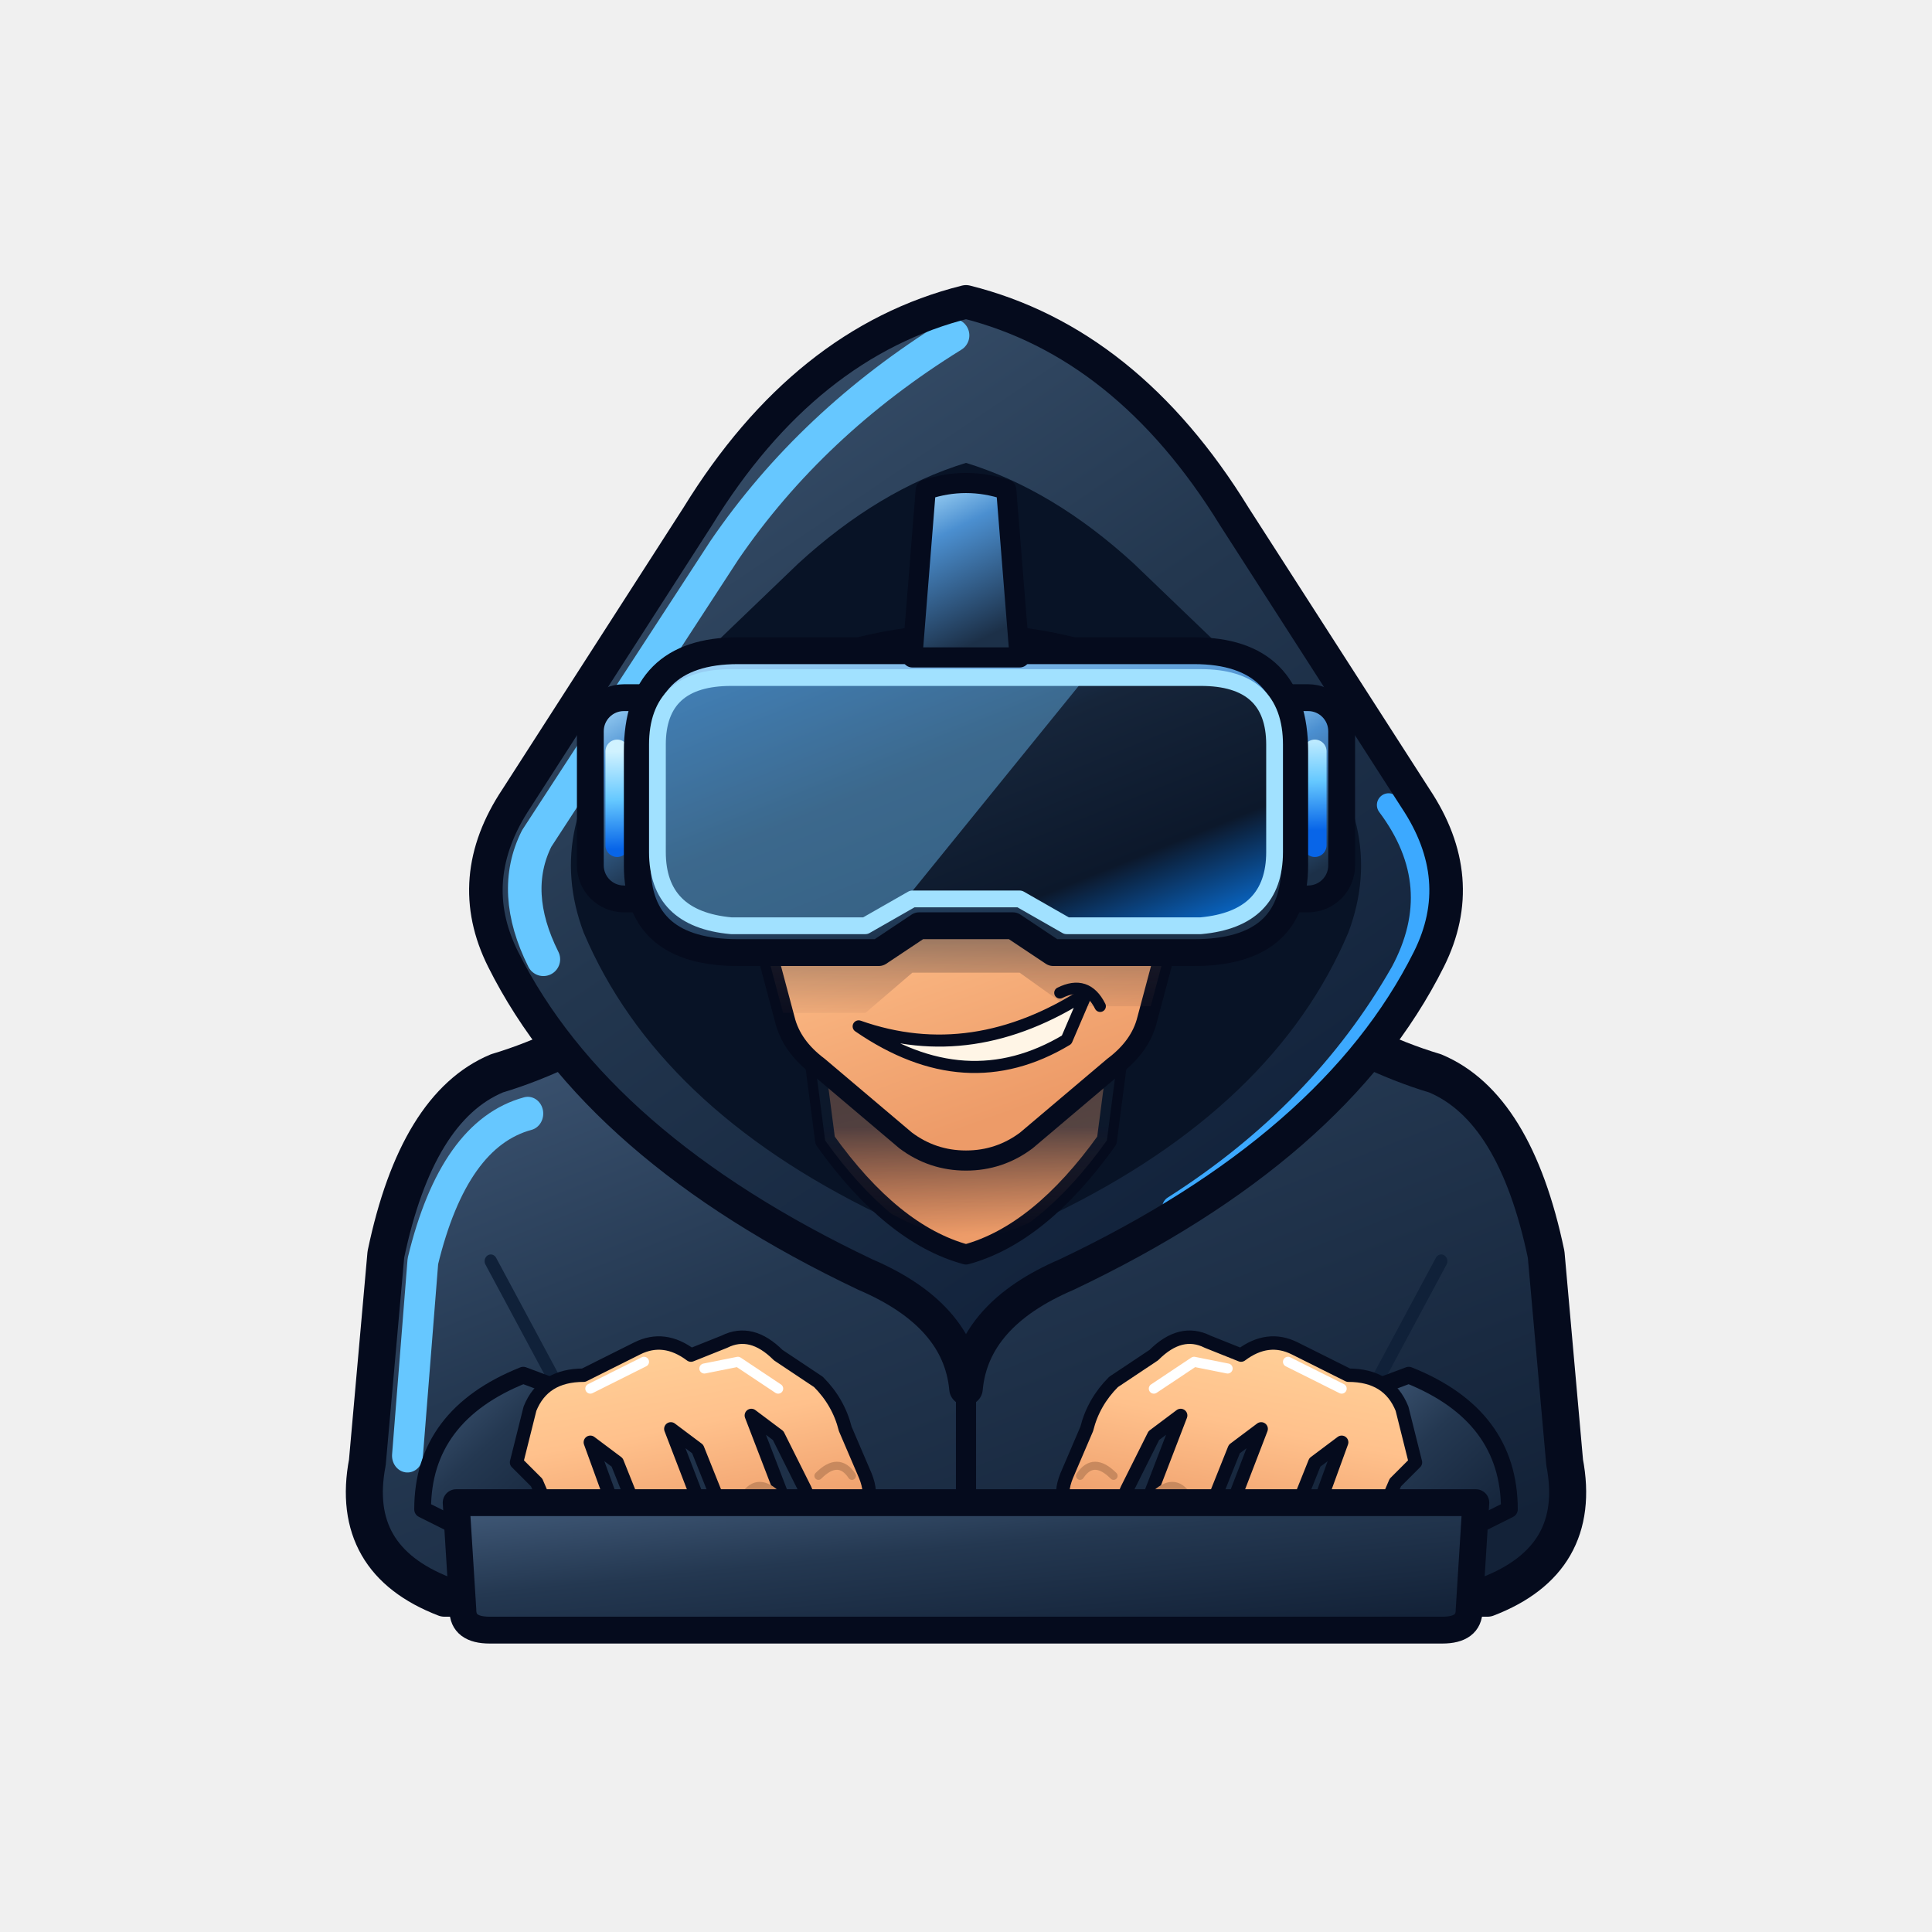
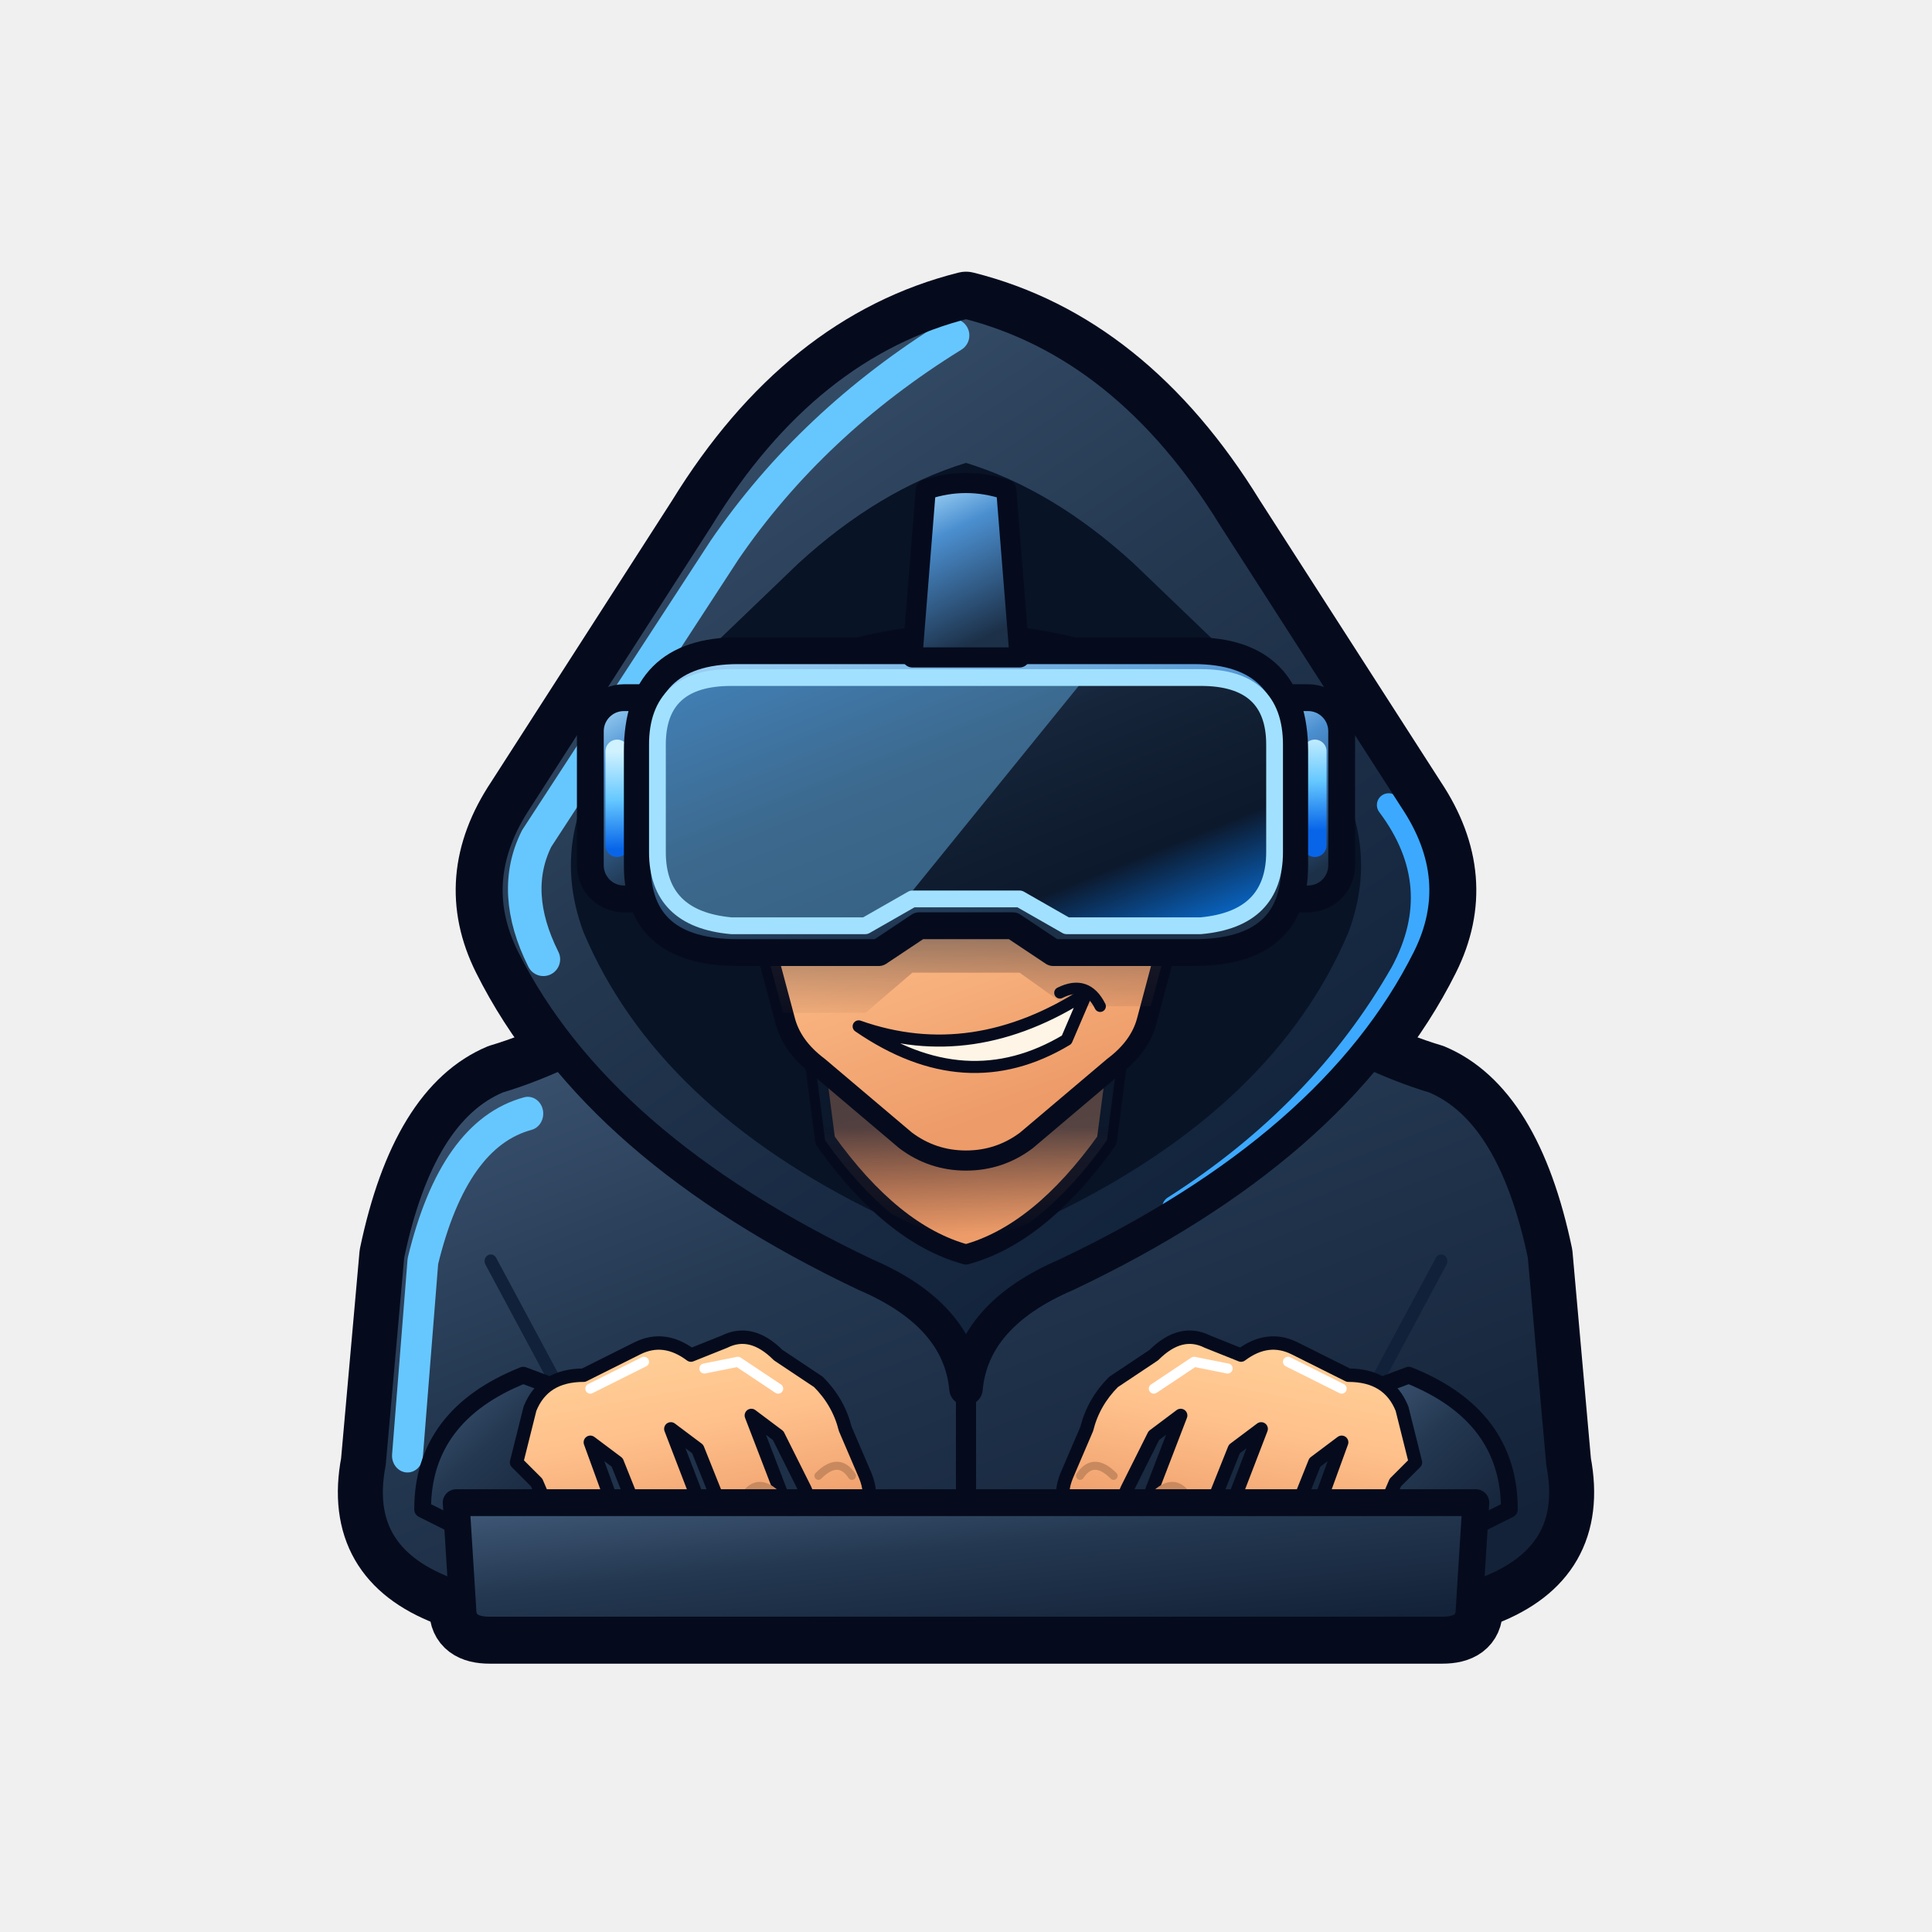
<svg xmlns="http://www.w3.org/2000/svg" width="288" height="288" viewBox="0 0 288 288" role="img" aria-labelledby="hacker-title">
  <defs>
    <linearGradient id="hacker-jacket-paint" x1="0" y1="0" x2=".8" y2="1">
      <stop offset="0" stop-color="#425b7a" />
      <stop offset=".45" stop-color="#243851" />
      <stop offset="1" stop-color="#132238" />
    </linearGradient>
    <linearGradient id="hacker-hood-paint" x1="0" y1="0" x2=".6" y2="1">
      <stop offset="0" stop-color="#405976" />
      <stop offset=".5" stop-color="#23374f" />
      <stop offset="1" stop-color="#102039" />
    </linearGradient>
    <linearGradient id="hacker-skin-paint" x1="0" y1="0" x2=".3" y2="1">
      <stop offset="0" stop-color="#ffd49b" />
      <stop offset=".5" stop-color="#ffc18c" />
      <stop offset="1" stop-color="#ed9b68" />
    </linearGradient>
    <linearGradient id="hacker-neck-paint" x1="0" y1="0" x2=".3" y2="1">
      <stop offset="0" stop-color="#a65d42" />
      <stop offset="1" stop-color="#ed9c69" />
    </linearGradient>
    <linearGradient id="hacker-device-paint" x1="0" y1="0" x2=".3" y2="1">
      <stop offset="0" stop-color="#b2e3ff" />
      <stop offset=".35" stop-color="#4b8fd0" />
      <stop offset="1" stop-color="#1c3048" />
    </linearGradient>
    <linearGradient id="hacker-visor-paint" x1="0" y1="0" x2="1" y2="1">
      <stop offset="0" stop-color="#214f86" />
      <stop offset=".4" stop-color="#16253a" />
      <stop offset=".75" stop-color="#0c182b" />
      <stop offset="1" stop-color="#087cf0" />
    </linearGradient>
    <linearGradient id="hacker-cyan-paint" x1="0" y1="0" x2=".2" y2="1">
      <stop offset="0" stop-color="#d0f2ff" />
      <stop offset=".5" stop-color="#65c8ff" />
      <stop offset="1" stop-color="#0865e8" />
    </linearGradient>
    <path id="hacker-torso" d="M93 149 Q79 157 68 160 Q55 165 50 187 L47 218 Q44 232.5 59.5 238 H228.5 Q244 232.5 241 218 L238 187 Q233 165 220 160 Q209 157 195 149 Z" />
    <clipPath id="hacker-torso-clip">
      <use href="#hacker-torso" />
    </clipPath>
    <path id="hacker-hood" d="M144 45 Q168 51 184 77 L211 119 Q219 131 213 143 Q199 171 159 190 Q145 196 144 207 Q143 196 129 190 Q89 171 75 143 Q69 131 77 119 L104 77 Q120 51 144 45 Z" />
    <clipPath id="hacker-hood-clip">
      <use href="#hacker-hood" />
    </clipPath>
    <path id="hacker-visor" d="M109 101 H179 Q190 101 190 111 V127 Q190 137 179 138 H159 L152 134 H136 L129 138 H109 Q98 137 98 127 V111 Q98 101 109 101 Z" />
    <clipPath id="hacker-visor-clip">
      <use href="#hacker-visor" />
    </clipPath>
    <path id="hacker-hand-left" d="M77 218 L79 210 Q81 205 87 205 L95 201 Q99 199 103 202 L108 200 Q112 198 116 202 L122 206 Q125 209 126 213 L129 220 Q131 225 126 226 Q122 227 120 222 L116 214 L112 211 L117 224 Q119 229 114 230 Q110 231 108 226 L104 216 L100 213 L105 226 Q107 231 102 232 Q98 233 96 228 L92 218 L88 215 L92 226 Q94 231 89 232 Q85 233 83 228 L80 221 Z" />
    <clipPath id="hacker-hand-left-clip">
      <use href="#hacker-hand-left" />
    </clipPath>
    <linearGradient id="hacker-face-shadow" gradientUnits="userSpaceOnUse" x1="0" y1="138" x2="0" y2="153">
      <stop offset="0" stop-color="#182538" stop-opacity=".5" />
      <stop offset="1" stop-color="#633b34" stop-opacity="0" />
    </linearGradient>
    <linearGradient id="hacker-chin-shadow" gradientUnits="userSpaceOnUse" x1="0" y1="168" x2="0" y2="184">
      <stop offset="0" stop-color="#101e33" stop-opacity=".65" />
      <stop offset="1" stop-color="#57362f" stop-opacity="0" />
    </linearGradient>
    <clipPath id="hacker-face-clip">
      <use href="#hacker-face" />
    </clipPath>
    <clipPath id="hacker-neck-clip">
      <use href="#hacker-neck" />
    </clipPath>
  </defs>
+   <g id="hacker-exterior-width" fill="none" stroke="#050b1d" stroke-linecap="round" stroke-linejoin="round">
+     <g stroke-linecap="round" stroke-linejoin="round">
+       <g transform="translate(144 0) scale(.92 1) translate(-144 0)">
+         <use href="#hacker-torso" fill="none" stroke="#050b1d" stroke-width="8.583" />
+       </g>
+     </g>
+     <g stroke-linecap="round" stroke-linejoin="round">
+       <use href="#hacker-hood" fill="none" stroke="#050b1d" stroke-width="9" />
+     </g>
+     <g stroke-linecap="round" stroke-linejoin="round">
+       <path d="M68 224 H220 L219 240 Q219 243 215 243 H73 Q69 243 69 240 Z" fill="none" stroke="#050b1d" stroke-width="10" />
+     </g>
+   </g>
  <g stroke-linecap="round" stroke-linejoin="round">
    <g id="hacker-torso-proportions" transform="translate(144 0) scale(.92 1) translate(-144 0)">
      <use href="#hacker-torso" fill="url(#hacker-jacket-paint)" />
      <g clip-path="url(#hacker-torso-clip)">
        <path d="M53.5 217 L56 188 Q61 169 73 166" fill="none" stroke="#66c7ff" stroke-width="5" />
        <path d="M67 188 L81 212 M221 188 L207 212" fill="none" stroke="#102139" stroke-width="2" />
      </g>
      <use href="#hacker-torso" fill="none" stroke="#050b1d" stroke-width="6" />
    </g>
    <use href="#hacker-hood" fill="url(#hacker-hood-paint)" />
    <path d="M142 50 Q121 63 108 82 L80 125 Q76 133 81 143" fill="none" stroke="#66c7ff" stroke-width="5" clip-path="url(#hacker-hood-clip)" />
    <path d="M144 69 Q157 73 169 84 L194 108 Q207 123 201 139 Q190 165 157 181 L144 188 L131 181 Q98 165 87 139 Q81 123 94 108 L119 84 Q131 73 144 69 Z" fill="#081326" />
    <path id="hacker-neck" d="M120 147 H168 L165 170 Q155 184 144 187 Q133 184 123 170 Z" fill="url(#hacker-neck-paint)" stroke="#050b1d" stroke-width="3" />
    <path d="M121 158 L135 169 Q144 175 153 169 L167 158 L166 174 Q154 184 144 185 Q133 183 122 173 Z" fill="url(#hacker-chin-shadow)" clip-path="url(#hacker-neck-clip)" />
    <path id="hacker-face" d="M111 103 Q144 86 177 103 L175 137 L171 152 Q170 156 166 159 L153 170 Q149 173 144 173 Q139 173 135 170 L122 159 Q118 156 117 152 L113 137 Z" fill="url(#hacker-skin-paint)" stroke="#050b1d" stroke-width="3" />
    <path d="M112 136 H176 V150 H159 L152 145 H136 L129 151 H112 Z" fill="url(#hacker-face-shadow)" clip-path="url(#hacker-face-clip)" />
    <path d="M128 153 Q145 159 162 148 L159 155 Q144 164 128 153 Z" fill="#fff5e6" stroke="#050b1d" stroke-width="1.8" />
    <path d="M158 148 Q162 146 164 150" fill="none" stroke="#050b1d" stroke-width="1.7" />
    <rect x="88" y="104" width="15" height="30" rx="5" fill="url(#hacker-device-paint)" stroke="#050b1d" stroke-width="4" />
    <rect x="185" y="104" width="15" height="30" rx="5" fill="url(#hacker-device-paint)" stroke="#050b1d" stroke-width="4" />
    <path d="M92 112 V126 M196 112 V126" fill="none" stroke="url(#hacker-cyan-paint)" stroke-width="3.5" />
    <path d="M110 97 H178 Q193 97 193 112 V129 Q193 142 178 142 H157 L151 138 H137 L131 142 H110 Q95 142 95 129 V112 Q95 97 110 97 Z" fill="url(#hacker-device-paint)" stroke="#050b1d" stroke-width="4" />
    <path d="M138 73 Q144 71 150 73 L152 98 H136 Z" fill="url(#hacker-device-paint)" stroke="#050b1d" stroke-width="3" />
    <use href="#hacker-visor" fill="url(#hacker-visor-paint)" />
    <path d="M98 102 H161 L131 139 H98 Z" fill="#70c6ff" opacity=".42" clip-path="url(#hacker-visor-clip)" />
    <use href="#hacker-visor" fill="none" stroke="#a1e1ff" stroke-width="2.5" />
    <path d="M207 120 Q216 132 209 145 Q197 166 175 180" fill="none" stroke="#3ca9ff" stroke-width="3.5" clip-path="url(#hacker-hood-clip)" />
    <use href="#hacker-hood" fill="none" stroke="#050b1d" stroke-width="5" />
    <path d="M144 207 V228" fill="none" stroke="#050b1d" stroke-width="3" />
    <g id="hacker-hands">
      <path d="M63 225 Q63 211 78 205 L86 208 L82 222 L75 231 Z" fill="url(#hacker-jacket-paint)" stroke="#050b1d" stroke-width="2.5" />
      <path d="M225 225 Q225 211 210 205 L202 208 L206 222 L213 231 Z" fill="url(#hacker-jacket-paint)" stroke="#050b1d" stroke-width="2.5" />
      <use href="#hacker-hand-left" fill="url(#hacker-skin-paint)" />
      <use href="#hacker-hand-left" fill="none" stroke="#050b1d" stroke-width="2" />
      <path d="M85 225 Q87 222 90 224 M98 225 Q101 222 103 225 M111 223 Q113 220 116 223 M122 220 Q125 217 127 220" fill="none" stroke="#c8895e" stroke-width="1.2" />
      <path d="M88 207 L96 203 M105 204 L110 203 L116 207" fill="none" stroke="#ffffff" stroke-width="1.5" />
      <g transform="translate(288 0) scale(-1 1)">
        <use href="#hacker-hand-left" fill="url(#hacker-skin-paint)" />
        <use href="#hacker-hand-left" fill="none" stroke="#050b1d" stroke-width="2" />
        <path d="M85 225 Q87 222 90 224 M98 225 Q101 222 103 225 M111 223 Q113 220 116 223 M122 220 Q125 217 127 220" fill="none" stroke="#c8895e" stroke-width="1.2" />
        <path d="M88 207 L96 203 M105 204 L110 203 L116 207" fill="none" stroke="#ffffff" stroke-width="1.5" />
      </g>
    </g>
    <g id="hacker-keyboard">
      <path d="M68 224 H220 L219 240 Q219 243 215 243 H73 Q69 243 69 240 Z" fill="url(#hacker-jacket-paint)" stroke="#050b1d" stroke-width="4" />
      <path d="M70 225 H218" fill="none" stroke="url(#hacker-cyan-paint)" stroke-width="3" />
    </g>
  </g>
</svg>
